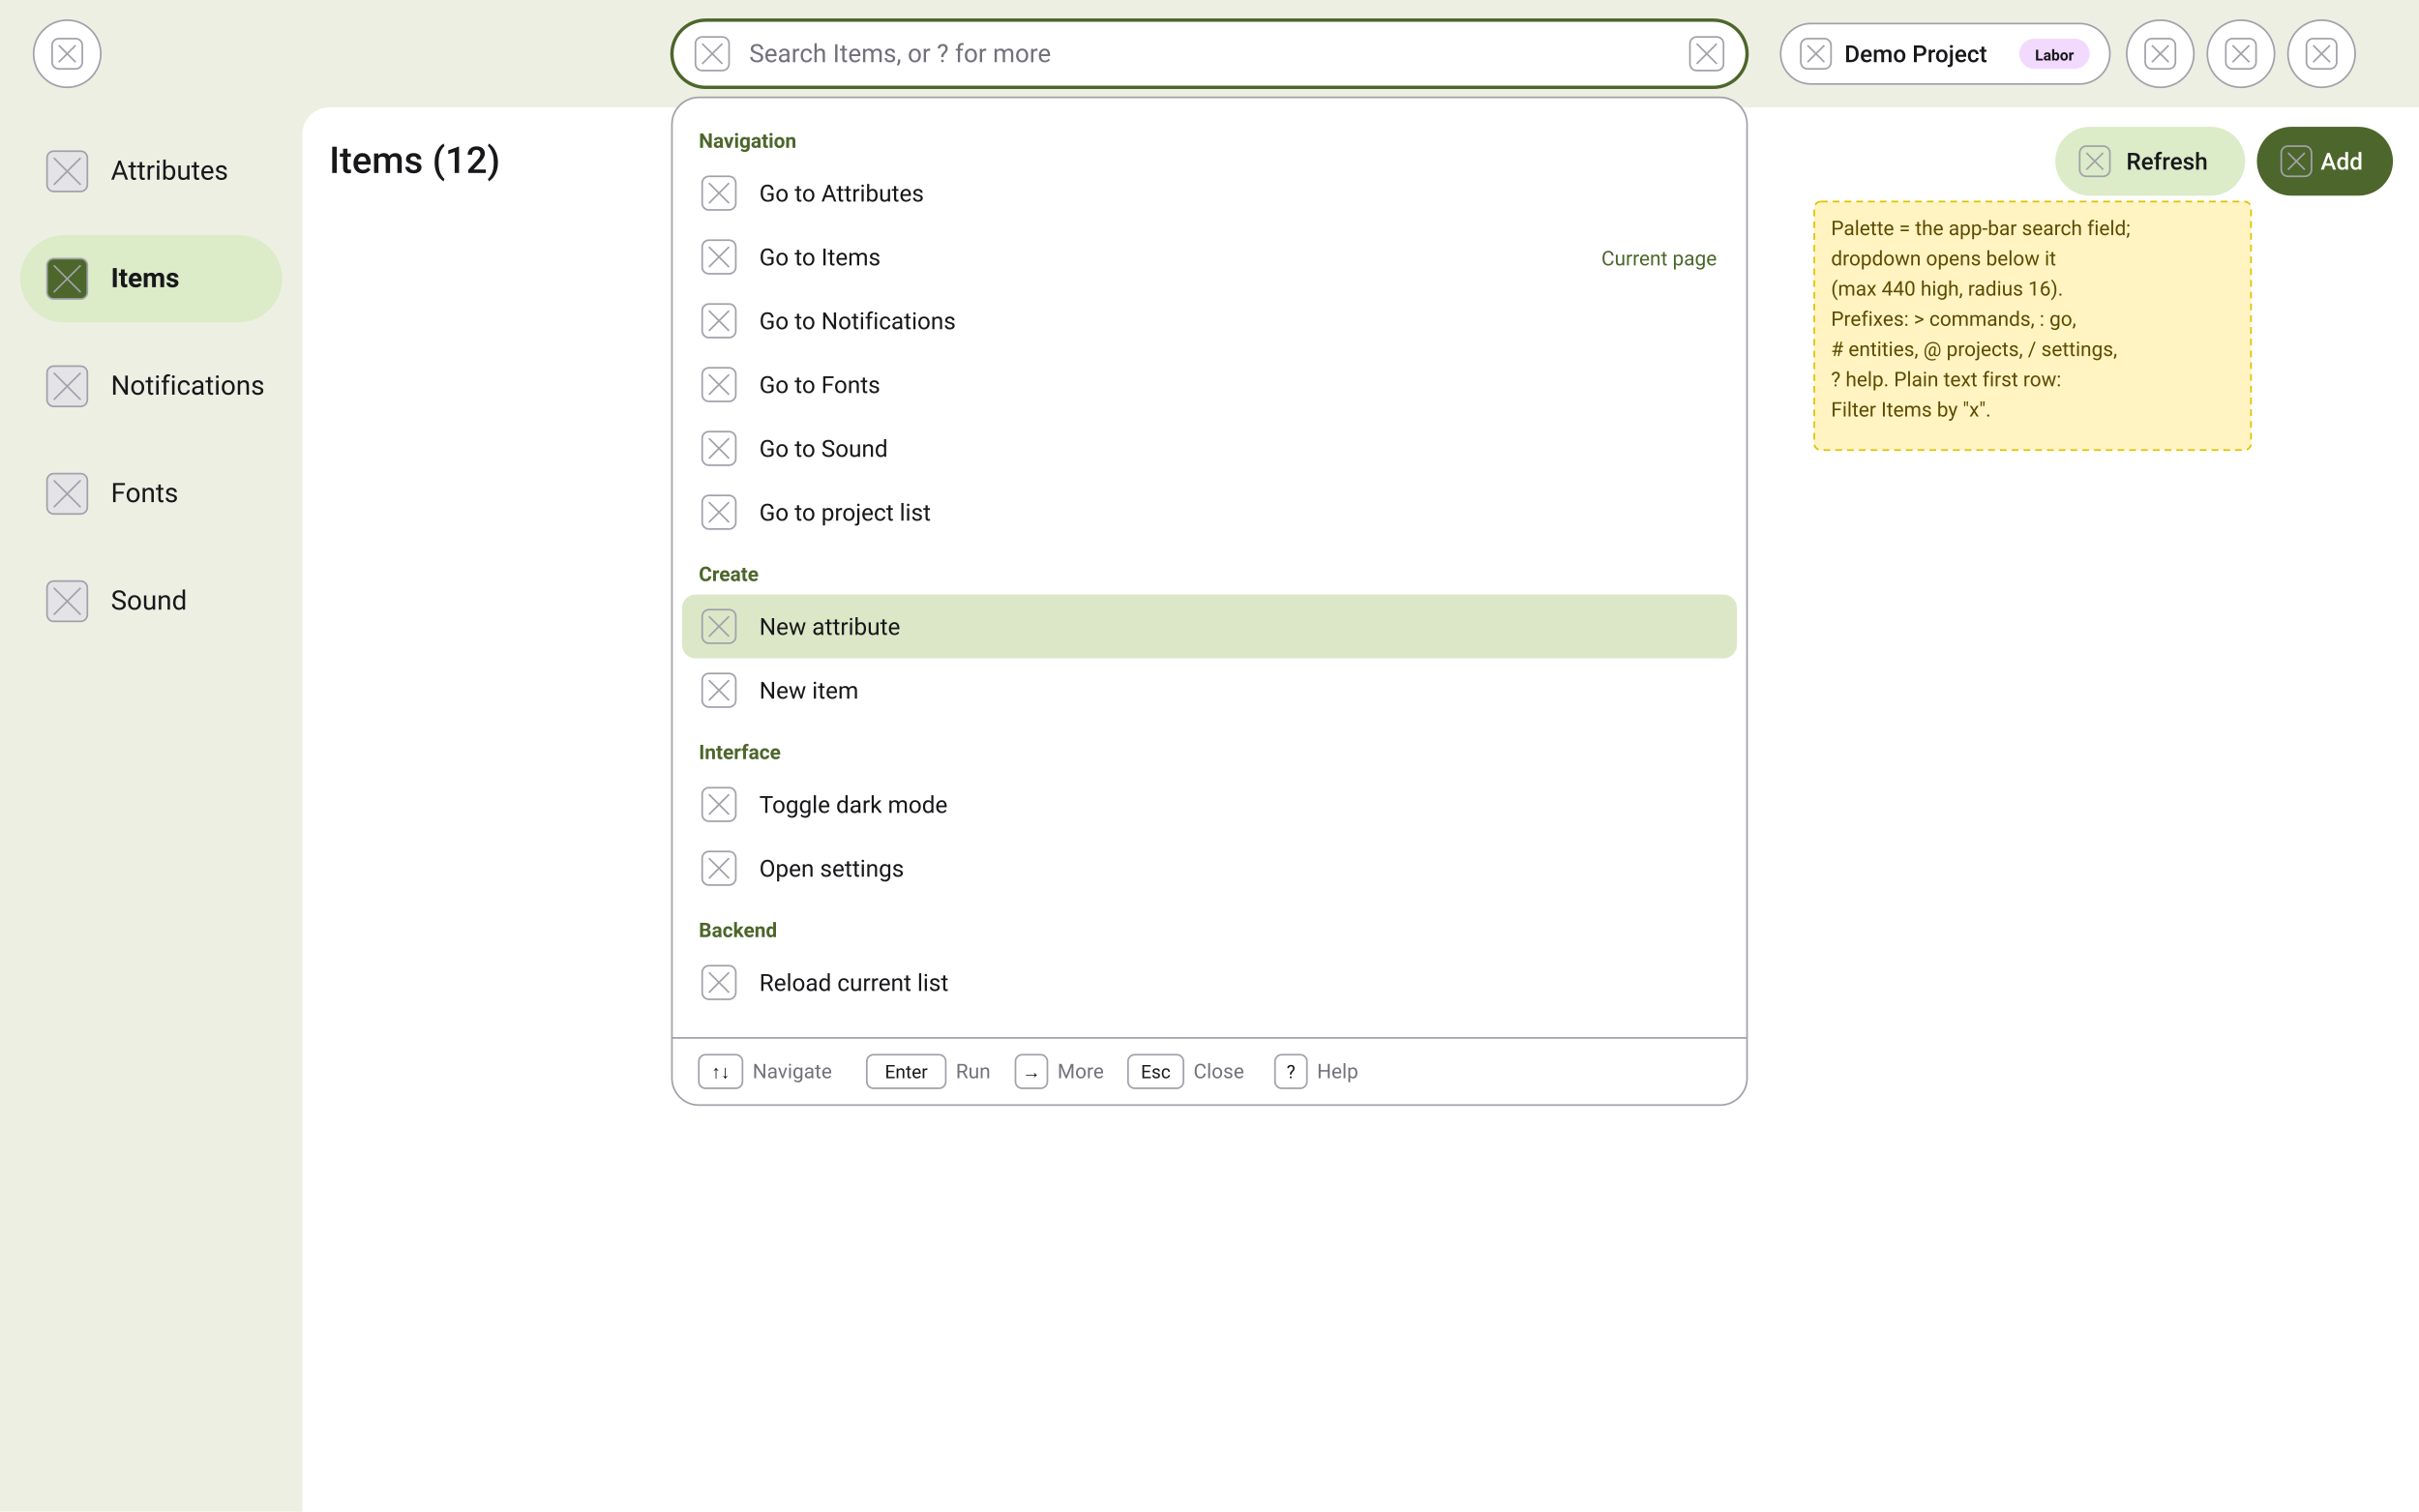
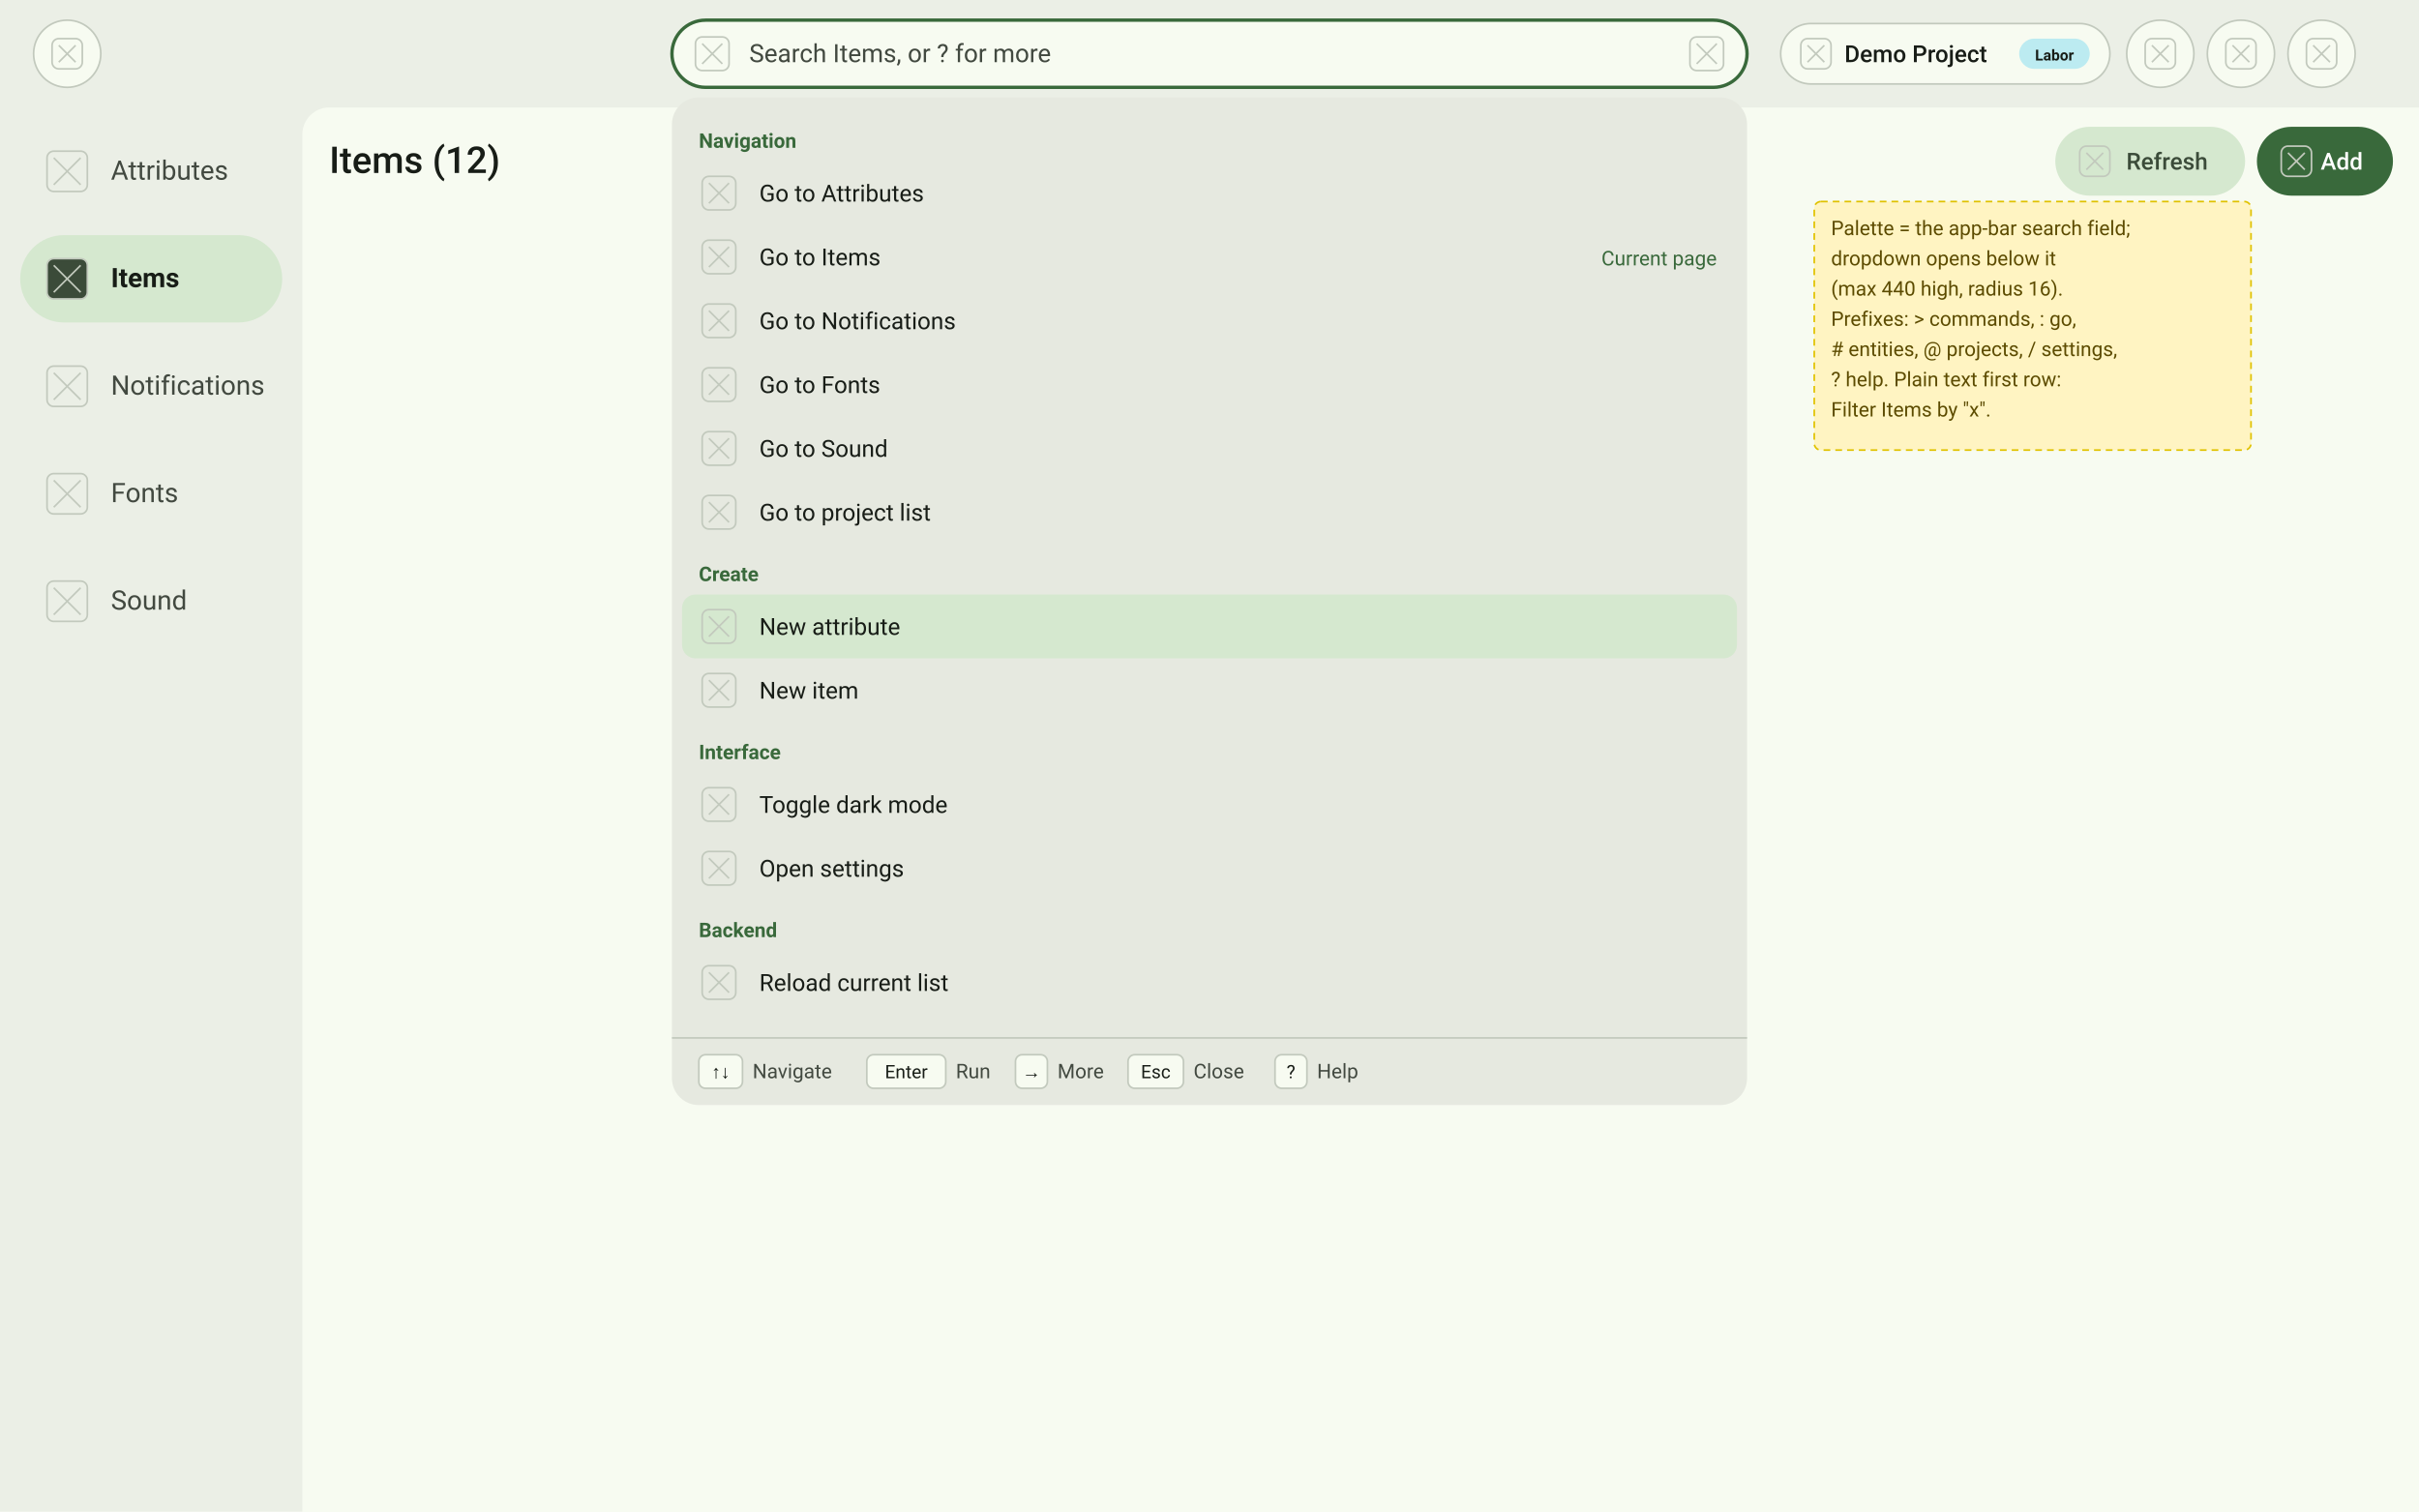
<svg xmlns="http://www.w3.org/2000/svg" width="1440" height="900" viewBox="0 0 1440 900">
-   <rect x="0" y="0" width="1440" height="900" rx="0" fill="#FFFFFF" stroke="none" stroke-width="1" />
-   <rect x="0" y="0" width="1440" height="900" rx="0" fill="#EEEFE3" stroke="none" stroke-width="1" />
-   <circle cx="40.0" cy="32.0" r="20.0" fill="#FFFFFF" stroke="#A1A1AA" />
-   <rect x="31.0" y="23.0" width="18" height="18" rx="4" fill="none" stroke="#A1A1AA" stroke-width="1" />
-   <line x1="35.0" y1="27.0" x2="45.0" y2="37.0" stroke="#A1A1AA" stroke-width="1" />
-   <line x1="45.0" y1="27.0" x2="35.0" y2="37.0" stroke="#A1A1AA" stroke-width="1" />
-   <rect x="400.0" y="12" width="640" height="40" rx="20" fill="#FFFFFF" stroke="#4C662B" stroke-width="2" />
-   <rect x="414.0" y="22" width="20" height="20" rx="4" fill="none" stroke="#A1A1AA" stroke-width="1" />
-   <line x1="418.0" y1="26" x2="430.0" y2="38" stroke="#A1A1AA" stroke-width="1" />
-   <line x1="430.0" y1="26" x2="418.0" y2="38" stroke="#A1A1AA" stroke-width="1" />
-   <text x="446.0" y="37" font-family="Work Sans, Roboto, Arial, sans-serif" font-size="15" font-weight="400" fill="#71717A" text-anchor="start">Search Items, or ? for more</text>
-   <rect x="1006.0" y="22" width="20" height="20" rx="4" fill="none" stroke="#A1A1AA" stroke-width="1" />
-   <line x1="1010.0" y1="26" x2="1022.0" y2="38" stroke="#A1A1AA" stroke-width="1" />
-   <line x1="1022.0" y1="26" x2="1010.0" y2="38" stroke="#A1A1AA" stroke-width="1" />
-   <rect x="1060" y="14" width="196" height="36" rx="18" fill="#FFFFFF" stroke="#A1A1AA" stroke-width="1" />
-   <rect x="1072" y="23" width="18" height="18" rx="4" fill="none" stroke="#A1A1AA" stroke-width="1" />
-   <line x1="1076" y1="27" x2="1086" y2="37" stroke="#A1A1AA" stroke-width="1" />
-   <line x1="1086" y1="27" x2="1076" y2="37" stroke="#A1A1AA" stroke-width="1" />
-   <text x="1098" y="37" font-family="Work Sans, Roboto, Arial, sans-serif" font-size="14" font-weight="500" fill="#18181B" text-anchor="start">Demo Project</text>
-   <rect x="1202" y="23" width="42" height="18" rx="9" fill="#F2DAFF" stroke="none" stroke-width="1" />
-   <text x="1223" y="36" font-family="Work Sans, Roboto, Arial, sans-serif" font-size="9" font-weight="700" fill="#18181B" text-anchor="middle">Labor</text>
-   <circle cx="1286.0" cy="32.0" r="20.0" fill="#FFFFFF" stroke="#A1A1AA" />
-   <rect x="1277.0" y="23.0" width="18" height="18" rx="4" fill="none" stroke="#A1A1AA" stroke-width="1" />
-   <line x1="1281.0" y1="27.0" x2="1291.0" y2="37.0" stroke="#A1A1AA" stroke-width="1" />
-   <line x1="1291.0" y1="27.0" x2="1281.0" y2="37.0" stroke="#A1A1AA" stroke-width="1" />
-   <circle cx="1334.0" cy="32.0" r="20.0" fill="#FFFFFF" stroke="#A1A1AA" />
-   <rect x="1325.0" y="23.0" width="18" height="18" rx="4" fill="none" stroke="#A1A1AA" stroke-width="1" />
-   <line x1="1329.0" y1="27.0" x2="1339.0" y2="37.0" stroke="#A1A1AA" stroke-width="1" />
-   <line x1="1339.0" y1="27.0" x2="1329.0" y2="37.0" stroke="#A1A1AA" stroke-width="1" />
-   <circle cx="1382.0" cy="32.0" r="20.0" fill="#FFFFFF" stroke="#A1A1AA" />
-   <rect x="1373.0" y="23.0" width="18" height="18" rx="4" fill="none" stroke="#A1A1AA" stroke-width="1" />
-   <line x1="1377.0" y1="27.0" x2="1387.0" y2="37.0" stroke="#A1A1AA" stroke-width="1" />
-   <line x1="1387.0" y1="27.0" x2="1377.0" y2="37.0" stroke="#A1A1AA" stroke-width="1" />
-   <rect x="28" y="90" width="24" height="24" rx="4" fill="#E4E4E7" stroke="#A1A1AA" stroke-width="1" />
-   <line x1="32" y1="94" x2="48" y2="110" stroke="#A1A1AA" stroke-width="1" />
-   <line x1="48" y1="94" x2="32" y2="110" stroke="#A1A1AA" stroke-width="1" />
-   <text x="66" y="107" font-family="Work Sans, Roboto, Arial, sans-serif" font-size="16" font-weight="400" fill="#18181B" text-anchor="start">Attributes</text>
-   <rect x="12" y="140" width="156" height="52" rx="26" fill="#DCEBC8" stroke="none" stroke-width="1" />
-   <rect x="28" y="154" width="24" height="24" rx="4" fill="#4C662B" stroke="#A1A1AA" stroke-width="1" />
-   <line x1="32" y1="158" x2="48" y2="174" stroke="#A1A1AA" stroke-width="1" />
-   <line x1="48" y1="158" x2="32" y2="174" stroke="#A1A1AA" stroke-width="1" />
-   <text x="66" y="171" font-family="Work Sans, Roboto, Arial, sans-serif" font-size="16" font-weight="600" fill="#18181B" text-anchor="start">Items</text>
-   <rect x="28" y="218" width="24" height="24" rx="4" fill="#E4E4E7" stroke="#A1A1AA" stroke-width="1" />
-   <line x1="32" y1="222" x2="48" y2="238" stroke="#A1A1AA" stroke-width="1" />
-   <line x1="48" y1="222" x2="32" y2="238" stroke="#A1A1AA" stroke-width="1" />
-   <text x="66" y="235" font-family="Work Sans, Roboto, Arial, sans-serif" font-size="16" font-weight="400" fill="#18181B" text-anchor="start">Notifications</text>
-   <rect x="28" y="282" width="24" height="24" rx="4" fill="#E4E4E7" stroke="#A1A1AA" stroke-width="1" />
-   <line x1="32" y1="286" x2="48" y2="302" stroke="#A1A1AA" stroke-width="1" />
-   <line x1="48" y1="286" x2="32" y2="302" stroke="#A1A1AA" stroke-width="1" />
-   <text x="66" y="299" font-family="Work Sans, Roboto, Arial, sans-serif" font-size="16" font-weight="400" fill="#18181B" text-anchor="start">Fonts</text>
-   <rect x="28" y="346" width="24" height="24" rx="4" fill="#E4E4E7" stroke="#A1A1AA" stroke-width="1" />
-   <line x1="32" y1="350" x2="48" y2="366" stroke="#A1A1AA" stroke-width="1" />
-   <line x1="48" y1="350" x2="32" y2="366" stroke="#A1A1AA" stroke-width="1" />
-   <text x="66" y="363" font-family="Work Sans, Roboto, Arial, sans-serif" font-size="16" font-weight="400" fill="#18181B" text-anchor="start">Sound</text>
-   <rect x="180" y="64" width="1280" height="856" rx="16" fill="#FFFFFF" stroke="none" stroke-width="1" />
-   <text x="196" y="103" font-family="Work Sans, Roboto, Arial, sans-serif" font-size="22" font-weight="500" fill="#18181B" text-anchor="start">Items (12)</text>
-   <rect x="1344" y="76" width="80" height="40" rx="20.0" fill="#4C662B" stroke="#4C662B" stroke-width="1" />
-   <rect x="1358" y="87.0" width="18" height="18" rx="4" fill="none" stroke="#A1A1AA" stroke-width="1" />
-   <line x1="1362" y1="91.0" x2="1372" y2="101.0" stroke="#A1A1AA" stroke-width="1" />
-   <line x1="1372" y1="91.0" x2="1362" y2="101.0" stroke="#A1A1AA" stroke-width="1" />
+   <rect x="0" y="0" width="1440" height="900" rx="0" fill="#F7FBF1" stroke="none" stroke-width="1" />
+   <rect x="0" y="0" width="1440" height="900" rx="0" fill="#EBEFE6" stroke="none" stroke-width="1" />
+   <circle cx="40.0" cy="32.0" r="20.0" fill="#F7FBF1" stroke="#C2C9BD" />
+   <rect x="31.0" y="23.0" width="18" height="18" rx="4" fill="none" stroke="#C2C9BD" stroke-width="1" />
+   <line x1="35.0" y1="27.0" x2="45.0" y2="37.0" stroke="#C2C9BD" stroke-width="1" />
+   <line x1="45.0" y1="27.0" x2="35.0" y2="37.0" stroke="#C2C9BD" stroke-width="1" />
+   <rect x="400.0" y="12" width="640" height="40" rx="20" fill="#F7FBF1" stroke="#39693B" stroke-width="2" />
+   <rect x="414.0" y="22" width="20" height="20" rx="4" fill="none" stroke="#C2C9BD" stroke-width="1" />
+   <line x1="418.0" y1="26" x2="430.0" y2="38" stroke="#C2C9BD" stroke-width="1" />
+   <line x1="430.0" y1="26" x2="418.0" y2="38" stroke="#C2C9BD" stroke-width="1" />
+   <text x="446.0" y="37" font-family="Work Sans, Roboto, Arial, sans-serif" font-size="15" font-weight="400" fill="#424940" text-anchor="start">Search Items, or ? for more</text>
+   <rect x="1006.0" y="22" width="20" height="20" rx="4" fill="none" stroke="#C2C9BD" stroke-width="1" />
+   <line x1="1010.0" y1="26" x2="1022.0" y2="38" stroke="#C2C9BD" stroke-width="1" />
+   <line x1="1022.0" y1="26" x2="1010.0" y2="38" stroke="#C2C9BD" stroke-width="1" />
+   <rect x="1060" y="14" width="196" height="36" rx="18" fill="#F7FBF1" stroke="#C2C9BD" stroke-width="1" />
+   <rect x="1072" y="23" width="18" height="18" rx="4" fill="none" stroke="#C2C9BD" stroke-width="1" />
+   <line x1="1076" y1="27" x2="1086" y2="37" stroke="#C2C9BD" stroke-width="1" />
+   <line x1="1086" y1="27" x2="1076" y2="37" stroke="#C2C9BD" stroke-width="1" />
+   <text x="1098" y="37" font-family="Work Sans, Roboto, Arial, sans-serif" font-size="14" font-weight="500" fill="#181D17" text-anchor="start">Demo Project</text>
+   <rect x="1202" y="23" width="42" height="18" rx="9" fill="#BCEBF1" stroke="none" stroke-width="1" />
+   <text x="1223" y="36" font-family="Work Sans, Roboto, Arial, sans-serif" font-size="9" font-weight="700" fill="#181D17" text-anchor="middle">Labor</text>
+   <circle cx="1286.0" cy="32.0" r="20.0" fill="#F7FBF1" stroke="#C2C9BD" />
+   <rect x="1277.0" y="23.0" width="18" height="18" rx="4" fill="none" stroke="#C2C9BD" stroke-width="1" />
+   <line x1="1281.0" y1="27.0" x2="1291.0" y2="37.0" stroke="#C2C9BD" stroke-width="1" />
+   <line x1="1291.0" y1="27.0" x2="1281.0" y2="37.0" stroke="#C2C9BD" stroke-width="1" />
+   <circle cx="1334.0" cy="32.0" r="20.0" fill="#F7FBF1" stroke="#C2C9BD" />
+   <rect x="1325.0" y="23.0" width="18" height="18" rx="4" fill="none" stroke="#C2C9BD" stroke-width="1" />
+   <line x1="1329.0" y1="27.0" x2="1339.0" y2="37.0" stroke="#C2C9BD" stroke-width="1" />
+   <line x1="1339.0" y1="27.0" x2="1329.0" y2="37.0" stroke="#C2C9BD" stroke-width="1" />
+   <circle cx="1382.0" cy="32.0" r="20.0" fill="#F7FBF1" stroke="#C2C9BD" />
+   <rect x="1373.0" y="23.0" width="18" height="18" rx="4" fill="none" stroke="#C2C9BD" stroke-width="1" />
+   <line x1="1377.0" y1="27.0" x2="1387.0" y2="37.0" stroke="#C2C9BD" stroke-width="1" />
+   <line x1="1387.0" y1="27.0" x2="1377.0" y2="37.0" stroke="#C2C9BD" stroke-width="1" />
+   <rect x="28" y="90" width="24" height="24" rx="4" fill="none" stroke="#C2C9BD" stroke-width="1" />
+   <line x1="32" y1="94" x2="48" y2="110" stroke="#C2C9BD" stroke-width="1" />
+   <line x1="48" y1="94" x2="32" y2="110" stroke="#C2C9BD" stroke-width="1" />
+   <text x="66" y="107" font-family="Work Sans, Roboto, Arial, sans-serif" font-size="16" font-weight="400" fill="#424940" text-anchor="start">Attributes</text>
+   <rect x="12" y="140" width="156" height="52" rx="26" fill="#D5E8CF" stroke="none" stroke-width="1" />
+   <rect x="28" y="154" width="24" height="24" rx="4" fill="#3B4B39" stroke="#C2C9BD" stroke-width="1" />
+   <line x1="32" y1="158" x2="48" y2="174" stroke="#C2C9BD" stroke-width="1" />
+   <line x1="48" y1="158" x2="32" y2="174" stroke="#C2C9BD" stroke-width="1" />
+   <text x="66" y="171" font-family="Work Sans, Roboto, Arial, sans-serif" font-size="16" font-weight="600" fill="#181D17" text-anchor="start">Items</text>
+   <rect x="28" y="218" width="24" height="24" rx="4" fill="none" stroke="#C2C9BD" stroke-width="1" />
+   <line x1="32" y1="222" x2="48" y2="238" stroke="#C2C9BD" stroke-width="1" />
+   <line x1="48" y1="222" x2="32" y2="238" stroke="#C2C9BD" stroke-width="1" />
+   <text x="66" y="235" font-family="Work Sans, Roboto, Arial, sans-serif" font-size="16" font-weight="400" fill="#424940" text-anchor="start">Notifications</text>
+   <rect x="28" y="282" width="24" height="24" rx="4" fill="none" stroke="#C2C9BD" stroke-width="1" />
+   <line x1="32" y1="286" x2="48" y2="302" stroke="#C2C9BD" stroke-width="1" />
+   <line x1="48" y1="286" x2="32" y2="302" stroke="#C2C9BD" stroke-width="1" />
+   <text x="66" y="299" font-family="Work Sans, Roboto, Arial, sans-serif" font-size="16" font-weight="400" fill="#424940" text-anchor="start">Fonts</text>
+   <rect x="28" y="346" width="24" height="24" rx="4" fill="none" stroke="#C2C9BD" stroke-width="1" />
+   <line x1="32" y1="350" x2="48" y2="366" stroke="#C2C9BD" stroke-width="1" />
+   <line x1="48" y1="350" x2="32" y2="366" stroke="#C2C9BD" stroke-width="1" />
+   <text x="66" y="363" font-family="Work Sans, Roboto, Arial, sans-serif" font-size="16" font-weight="400" fill="#424940" text-anchor="start">Sound</text>
+   <rect x="180" y="64" width="1280" height="856" rx="16" fill="#F7FBF1" stroke="none" stroke-width="1" />
+   <text x="196" y="103" font-family="Work Sans, Roboto, Arial, sans-serif" font-size="22" font-weight="500" fill="#181D17" text-anchor="start">Items (12)</text>
+   <rect x="1344" y="76" width="80" height="40" rx="20.0" fill="#39693B" stroke="#39693B" stroke-width="1" />
+   <rect x="1358" y="87.0" width="18" height="18" rx="4" fill="none" stroke="#C2C9BD" stroke-width="1" />
+   <line x1="1362" y1="91.0" x2="1372" y2="101.0" stroke="#C2C9BD" stroke-width="1" />
+   <line x1="1372" y1="91.0" x2="1362" y2="101.0" stroke="#C2C9BD" stroke-width="1" />
  <text x="1394.0" y="101.0" font-family="Work Sans, Roboto, Arial, sans-serif" font-size="14" font-weight="500" fill="#FFFFFF" text-anchor="middle">Add</text>
-   <rect x="1224" y="76" width="112" height="40" rx="20.0" fill="#DCEBC8" stroke="#DCEBC8" stroke-width="1" />
-   <rect x="1238" y="87.0" width="18" height="18" rx="4" fill="none" stroke="#A1A1AA" stroke-width="1" />
-   <line x1="1242" y1="91.0" x2="1252" y2="101.0" stroke="#A1A1AA" stroke-width="1" />
-   <line x1="1252" y1="91.0" x2="1242" y2="101.0" stroke="#A1A1AA" stroke-width="1" />
-   <text x="1290.0" y="101.0" font-family="Work Sans, Roboto, Arial, sans-serif" font-size="14" font-weight="500" fill="#18181B" text-anchor="middle">Refresh</text>
-   <rect x="400" y="58" width="640" height="600" rx="16" fill="#FFFFFF" stroke="#A1A1AA" stroke-width="1" />
-   <text x="416" y="88" font-family="Work Sans, Roboto, Arial, sans-serif" font-size="12" font-weight="600" fill="#4C662B" text-anchor="start">Navigation</text>
-   <rect x="418" y="105.0" width="20" height="20" rx="4" fill="none" stroke="#A1A1AA" stroke-width="1" />
-   <line x1="422" y1="109.0" x2="434" y2="121.0" stroke="#A1A1AA" stroke-width="1" />
-   <line x1="434" y1="109.0" x2="422" y2="121.0" stroke="#A1A1AA" stroke-width="1" />
-   <text x="452" y="120" font-family="Work Sans, Roboto, Arial, sans-serif" font-size="14" font-weight="400" fill="#18181B" text-anchor="start">Go to Attributes</text>
-   <rect x="418" y="143.0" width="20" height="20" rx="4" fill="none" stroke="#A1A1AA" stroke-width="1" />
-   <line x1="422" y1="147.0" x2="434" y2="159.0" stroke="#A1A1AA" stroke-width="1" />
-   <line x1="434" y1="147.0" x2="422" y2="159.0" stroke="#A1A1AA" stroke-width="1" />
-   <text x="452" y="158" font-family="Work Sans, Roboto, Arial, sans-serif" font-size="14" font-weight="400" fill="#18181B" text-anchor="start">Go to Items</text>
-   <text x="1022" y="158.0" font-family="Work Sans, Roboto, Arial, sans-serif" font-size="12" font-weight="400" fill="#4C662B" text-anchor="end">Current page</text>
-   <rect x="418" y="181.0" width="20" height="20" rx="4" fill="none" stroke="#A1A1AA" stroke-width="1" />
-   <line x1="422" y1="185.0" x2="434" y2="197.0" stroke="#A1A1AA" stroke-width="1" />
-   <line x1="434" y1="185.0" x2="422" y2="197.0" stroke="#A1A1AA" stroke-width="1" />
-   <text x="452" y="196" font-family="Work Sans, Roboto, Arial, sans-serif" font-size="14" font-weight="400" fill="#18181B" text-anchor="start">Go to Notifications</text>
-   <rect x="418" y="219.0" width="20" height="20" rx="4" fill="none" stroke="#A1A1AA" stroke-width="1" />
-   <line x1="422" y1="223.0" x2="434" y2="235.0" stroke="#A1A1AA" stroke-width="1" />
-   <line x1="434" y1="223.0" x2="422" y2="235.0" stroke="#A1A1AA" stroke-width="1" />
-   <text x="452" y="234" font-family="Work Sans, Roboto, Arial, sans-serif" font-size="14" font-weight="400" fill="#18181B" text-anchor="start">Go to Fonts</text>
-   <rect x="418" y="257.0" width="20" height="20" rx="4" fill="none" stroke="#A1A1AA" stroke-width="1" />
-   <line x1="422" y1="261.0" x2="434" y2="273.0" stroke="#A1A1AA" stroke-width="1" />
-   <line x1="434" y1="261.0" x2="422" y2="273.0" stroke="#A1A1AA" stroke-width="1" />
-   <text x="452" y="272" font-family="Work Sans, Roboto, Arial, sans-serif" font-size="14" font-weight="400" fill="#18181B" text-anchor="start">Go to Sound</text>
-   <rect x="418" y="295.0" width="20" height="20" rx="4" fill="none" stroke="#A1A1AA" stroke-width="1" />
-   <line x1="422" y1="299.0" x2="434" y2="311.0" stroke="#A1A1AA" stroke-width="1" />
-   <line x1="434" y1="299.0" x2="422" y2="311.0" stroke="#A1A1AA" stroke-width="1" />
-   <text x="452" y="310" font-family="Work Sans, Roboto, Arial, sans-serif" font-size="14" font-weight="400" fill="#18181B" text-anchor="start">Go to project list</text>
-   <text x="416" y="346" font-family="Work Sans, Roboto, Arial, sans-serif" font-size="12" font-weight="600" fill="#4C662B" text-anchor="start">Create</text>
-   <rect x="406" y="354" width="628" height="38" rx="8" fill="#DCE7C8" stroke="none" stroke-width="1" />
-   <rect x="418" y="363.0" width="20" height="20" rx="4" fill="none" stroke="#A1A1AA" stroke-width="1" />
-   <line x1="422" y1="367.0" x2="434" y2="379.0" stroke="#A1A1AA" stroke-width="1" />
-   <line x1="434" y1="367.0" x2="422" y2="379.0" stroke="#A1A1AA" stroke-width="1" />
-   <text x="452" y="378" font-family="Work Sans, Roboto, Arial, sans-serif" font-size="14" font-weight="400" fill="#18181B" text-anchor="start">New attribute</text>
-   <rect x="418" y="401.0" width="20" height="20" rx="4" fill="none" stroke="#A1A1AA" stroke-width="1" />
-   <line x1="422" y1="405.0" x2="434" y2="417.0" stroke="#A1A1AA" stroke-width="1" />
-   <line x1="434" y1="405.0" x2="422" y2="417.0" stroke="#A1A1AA" stroke-width="1" />
-   <text x="452" y="416" font-family="Work Sans, Roboto, Arial, sans-serif" font-size="14" font-weight="400" fill="#18181B" text-anchor="start">New item</text>
-   <text x="416" y="452" font-family="Work Sans, Roboto, Arial, sans-serif" font-size="12" font-weight="600" fill="#4C662B" text-anchor="start">Interface</text>
-   <rect x="418" y="469.0" width="20" height="20" rx="4" fill="none" stroke="#A1A1AA" stroke-width="1" />
-   <line x1="422" y1="473.0" x2="434" y2="485.0" stroke="#A1A1AA" stroke-width="1" />
-   <line x1="434" y1="473.0" x2="422" y2="485.0" stroke="#A1A1AA" stroke-width="1" />
-   <text x="452" y="484" font-family="Work Sans, Roboto, Arial, sans-serif" font-size="14" font-weight="400" fill="#18181B" text-anchor="start">Toggle dark mode</text>
-   <rect x="418" y="507.0" width="20" height="20" rx="4" fill="none" stroke="#A1A1AA" stroke-width="1" />
-   <line x1="422" y1="511.0" x2="434" y2="523.0" stroke="#A1A1AA" stroke-width="1" />
-   <line x1="434" y1="511.0" x2="422" y2="523.0" stroke="#A1A1AA" stroke-width="1" />
-   <text x="452" y="522" font-family="Work Sans, Roboto, Arial, sans-serif" font-size="14" font-weight="400" fill="#18181B" text-anchor="start">Open settings</text>
-   <text x="416" y="558" font-family="Work Sans, Roboto, Arial, sans-serif" font-size="12" font-weight="600" fill="#4C662B" text-anchor="start">Backend</text>
-   <rect x="418" y="575.0" width="20" height="20" rx="4" fill="none" stroke="#A1A1AA" stroke-width="1" />
-   <line x1="422" y1="579.0" x2="434" y2="591.0" stroke="#A1A1AA" stroke-width="1" />
-   <line x1="434" y1="579.0" x2="422" y2="591.0" stroke="#A1A1AA" stroke-width="1" />
-   <text x="452" y="590" font-family="Work Sans, Roboto, Arial, sans-serif" font-size="14" font-weight="400" fill="#18181B" text-anchor="start">Reload current list</text>
-   <line x1="400" y1="618" x2="1040" y2="618" stroke="#A1A1AA" stroke-width="1" />
-   <rect x="416" y="628" width="26" height="20" rx="4" fill="#FFFFFF" stroke="#A1A1AA" stroke-width="1" />
-   <text x="429.0" y="642" font-family="Work Sans, Roboto, Arial, sans-serif" font-size="11" font-weight="400" fill="#18181B" text-anchor="middle">↑↓</text>
-   <text x="448" y="642" font-family="Work Sans, Roboto, Arial, sans-serif" font-size="12" font-weight="400" fill="#71717A" text-anchor="start">Navigate</text>
-   <rect x="516.0" y="628" width="47" height="20" rx="4" fill="#FFFFFF" stroke="#A1A1AA" stroke-width="1" />
-   <text x="539.5" y="642" font-family="Work Sans, Roboto, Arial, sans-serif" font-size="11" font-weight="400" fill="#18181B" text-anchor="middle">Enter</text>
-   <text x="569.0" y="642" font-family="Work Sans, Roboto, Arial, sans-serif" font-size="12" font-weight="400" fill="#71717A" text-anchor="start">Run</text>
-   <rect x="604.5" y="628" width="19" height="20" rx="4" fill="#FFFFFF" stroke="#A1A1AA" stroke-width="1" />
-   <text x="614.0" y="642" font-family="Work Sans, Roboto, Arial, sans-serif" font-size="11" font-weight="400" fill="#18181B" text-anchor="middle">→</text>
-   <text x="629.5" y="642" font-family="Work Sans, Roboto, Arial, sans-serif" font-size="12" font-weight="400" fill="#71717A" text-anchor="start">More</text>
-   <rect x="671.5" y="628" width="33" height="20" rx="4" fill="#FFFFFF" stroke="#A1A1AA" stroke-width="1" />
-   <text x="688.0" y="642" font-family="Work Sans, Roboto, Arial, sans-serif" font-size="11" font-weight="400" fill="#18181B" text-anchor="middle">Esc</text>
-   <text x="710.5" y="642" font-family="Work Sans, Roboto, Arial, sans-serif" font-size="12" font-weight="400" fill="#71717A" text-anchor="start">Close</text>
-   <rect x="759.0" y="628" width="19" height="20" rx="4" fill="#FFFFFF" stroke="#A1A1AA" stroke-width="1" />
-   <text x="768.5" y="642" font-family="Work Sans, Roboto, Arial, sans-serif" font-size="11" font-weight="400" fill="#18181B" text-anchor="middle">?</text>
-   <text x="784.0" y="642" font-family="Work Sans, Roboto, Arial, sans-serif" font-size="12" font-weight="400" fill="#71717A" text-anchor="start">Help</text>
+   <rect x="1224" y="76" width="112" height="40" rx="20.0" fill="#D5E8CF" stroke="#D5E8CF" stroke-width="1" />
+   <rect x="1238" y="87.0" width="18" height="18" rx="4" fill="none" stroke="#C2C9BD" stroke-width="1" />
+   <line x1="1242" y1="91.0" x2="1252" y2="101.0" stroke="#C2C9BD" stroke-width="1" />
+   <line x1="1252" y1="91.0" x2="1242" y2="101.0" stroke="#C2C9BD" stroke-width="1" />
+   <text x="1290.0" y="101.0" font-family="Work Sans, Roboto, Arial, sans-serif" font-size="14" font-weight="500" fill="#3B4B39" text-anchor="middle">Refresh</text>
+   <rect x="400" y="58" width="640" height="600" rx="16" fill="#E6E9E0" stroke="none" stroke-width="1" />
+   <text x="416" y="88" font-family="Work Sans, Roboto, Arial, sans-serif" font-size="12" font-weight="600" fill="#39693B" text-anchor="start">Navigation</text>
+   <rect x="418" y="105.0" width="20" height="20" rx="4" fill="none" stroke="#C2C9BD" stroke-width="1" />
+   <line x1="422" y1="109.0" x2="434" y2="121.0" stroke="#C2C9BD" stroke-width="1" />
+   <line x1="434" y1="109.0" x2="422" y2="121.0" stroke="#C2C9BD" stroke-width="1" />
+   <text x="452" y="120" font-family="Work Sans, Roboto, Arial, sans-serif" font-size="14" font-weight="400" fill="#181D17" text-anchor="start">Go to Attributes</text>
+   <rect x="418" y="143.0" width="20" height="20" rx="4" fill="none" stroke="#C2C9BD" stroke-width="1" />
+   <line x1="422" y1="147.0" x2="434" y2="159.0" stroke="#C2C9BD" stroke-width="1" />
+   <line x1="434" y1="147.0" x2="422" y2="159.0" stroke="#C2C9BD" stroke-width="1" />
+   <text x="452" y="158" font-family="Work Sans, Roboto, Arial, sans-serif" font-size="14" font-weight="400" fill="#181D17" text-anchor="start">Go to Items</text>
+   <text x="1022" y="158.0" font-family="Work Sans, Roboto, Arial, sans-serif" font-size="12" font-weight="400" fill="#39693B" text-anchor="end">Current page</text>
+   <rect x="418" y="181.0" width="20" height="20" rx="4" fill="none" stroke="#C2C9BD" stroke-width="1" />
+   <line x1="422" y1="185.0" x2="434" y2="197.0" stroke="#C2C9BD" stroke-width="1" />
+   <line x1="434" y1="185.0" x2="422" y2="197.0" stroke="#C2C9BD" stroke-width="1" />
+   <text x="452" y="196" font-family="Work Sans, Roboto, Arial, sans-serif" font-size="14" font-weight="400" fill="#181D17" text-anchor="start">Go to Notifications</text>
+   <rect x="418" y="219.0" width="20" height="20" rx="4" fill="none" stroke="#C2C9BD" stroke-width="1" />
+   <line x1="422" y1="223.0" x2="434" y2="235.0" stroke="#C2C9BD" stroke-width="1" />
+   <line x1="434" y1="223.0" x2="422" y2="235.0" stroke="#C2C9BD" stroke-width="1" />
+   <text x="452" y="234" font-family="Work Sans, Roboto, Arial, sans-serif" font-size="14" font-weight="400" fill="#181D17" text-anchor="start">Go to Fonts</text>
+   <rect x="418" y="257.0" width="20" height="20" rx="4" fill="none" stroke="#C2C9BD" stroke-width="1" />
+   <line x1="422" y1="261.0" x2="434" y2="273.0" stroke="#C2C9BD" stroke-width="1" />
+   <line x1="434" y1="261.0" x2="422" y2="273.0" stroke="#C2C9BD" stroke-width="1" />
+   <text x="452" y="272" font-family="Work Sans, Roboto, Arial, sans-serif" font-size="14" font-weight="400" fill="#181D17" text-anchor="start">Go to Sound</text>
+   <rect x="418" y="295.0" width="20" height="20" rx="4" fill="none" stroke="#C2C9BD" stroke-width="1" />
+   <line x1="422" y1="299.0" x2="434" y2="311.0" stroke="#C2C9BD" stroke-width="1" />
+   <line x1="434" y1="299.0" x2="422" y2="311.0" stroke="#C2C9BD" stroke-width="1" />
+   <text x="452" y="310" font-family="Work Sans, Roboto, Arial, sans-serif" font-size="14" font-weight="400" fill="#181D17" text-anchor="start">Go to project list</text>
+   <text x="416" y="346" font-family="Work Sans, Roboto, Arial, sans-serif" font-size="12" font-weight="600" fill="#39693B" text-anchor="start">Create</text>
+   <rect x="406" y="354" width="628" height="38" rx="8" fill="#D5E8CF" stroke="none" stroke-width="1" />
+   <rect x="418" y="363.0" width="20" height="20" rx="4" fill="none" stroke="#C2C9BD" stroke-width="1" />
+   <line x1="422" y1="367.0" x2="434" y2="379.0" stroke="#C2C9BD" stroke-width="1" />
+   <line x1="434" y1="367.0" x2="422" y2="379.0" stroke="#C2C9BD" stroke-width="1" />
+   <text x="452" y="378" font-family="Work Sans, Roboto, Arial, sans-serif" font-size="14" font-weight="400" fill="#181D17" text-anchor="start">New attribute</text>
+   <rect x="418" y="401.0" width="20" height="20" rx="4" fill="none" stroke="#C2C9BD" stroke-width="1" />
+   <line x1="422" y1="405.0" x2="434" y2="417.0" stroke="#C2C9BD" stroke-width="1" />
+   <line x1="434" y1="405.0" x2="422" y2="417.0" stroke="#C2C9BD" stroke-width="1" />
+   <text x="452" y="416" font-family="Work Sans, Roboto, Arial, sans-serif" font-size="14" font-weight="400" fill="#181D17" text-anchor="start">New item</text>
+   <text x="416" y="452" font-family="Work Sans, Roboto, Arial, sans-serif" font-size="12" font-weight="600" fill="#39693B" text-anchor="start">Interface</text>
+   <rect x="418" y="469.0" width="20" height="20" rx="4" fill="none" stroke="#C2C9BD" stroke-width="1" />
+   <line x1="422" y1="473.0" x2="434" y2="485.0" stroke="#C2C9BD" stroke-width="1" />
+   <line x1="434" y1="473.0" x2="422" y2="485.0" stroke="#C2C9BD" stroke-width="1" />
+   <text x="452" y="484" font-family="Work Sans, Roboto, Arial, sans-serif" font-size="14" font-weight="400" fill="#181D17" text-anchor="start">Toggle dark mode</text>
+   <rect x="418" y="507.0" width="20" height="20" rx="4" fill="none" stroke="#C2C9BD" stroke-width="1" />
+   <line x1="422" y1="511.0" x2="434" y2="523.0" stroke="#C2C9BD" stroke-width="1" />
+   <line x1="434" y1="511.0" x2="422" y2="523.0" stroke="#C2C9BD" stroke-width="1" />
+   <text x="452" y="522" font-family="Work Sans, Roboto, Arial, sans-serif" font-size="14" font-weight="400" fill="#181D17" text-anchor="start">Open settings</text>
+   <text x="416" y="558" font-family="Work Sans, Roboto, Arial, sans-serif" font-size="12" font-weight="600" fill="#39693B" text-anchor="start">Backend</text>
+   <rect x="418" y="575.0" width="20" height="20" rx="4" fill="none" stroke="#C2C9BD" stroke-width="1" />
+   <line x1="422" y1="579.0" x2="434" y2="591.0" stroke="#C2C9BD" stroke-width="1" />
+   <line x1="434" y1="579.0" x2="422" y2="591.0" stroke="#C2C9BD" stroke-width="1" />
+   <text x="452" y="590" font-family="Work Sans, Roboto, Arial, sans-serif" font-size="14" font-weight="400" fill="#181D17" text-anchor="start">Reload current list</text>
+   <line x1="400" y1="618" x2="1040" y2="618" stroke="#C2C9BD" stroke-width="1" />
+   <rect x="416" y="628" width="26" height="20" rx="4" fill="#F7FBF1" stroke="#C2C9BD" stroke-width="1" />
+   <text x="429.0" y="642" font-family="Work Sans, Roboto, Arial, sans-serif" font-size="11" font-weight="400" fill="#181D17" text-anchor="middle">↑↓</text>
+   <text x="448" y="642" font-family="Work Sans, Roboto, Arial, sans-serif" font-size="12" font-weight="400" fill="#424940" text-anchor="start">Navigate</text>
+   <rect x="516.0" y="628" width="47" height="20" rx="4" fill="#F7FBF1" stroke="#C2C9BD" stroke-width="1" />
+   <text x="539.5" y="642" font-family="Work Sans, Roboto, Arial, sans-serif" font-size="11" font-weight="400" fill="#181D17" text-anchor="middle">Enter</text>
+   <text x="569.0" y="642" font-family="Work Sans, Roboto, Arial, sans-serif" font-size="12" font-weight="400" fill="#424940" text-anchor="start">Run</text>
+   <rect x="604.5" y="628" width="19" height="20" rx="4" fill="#F7FBF1" stroke="#C2C9BD" stroke-width="1" />
+   <text x="614.0" y="642" font-family="Work Sans, Roboto, Arial, sans-serif" font-size="11" font-weight="400" fill="#181D17" text-anchor="middle">→</text>
+   <text x="629.5" y="642" font-family="Work Sans, Roboto, Arial, sans-serif" font-size="12" font-weight="400" fill="#424940" text-anchor="start">More</text>
+   <rect x="671.5" y="628" width="33" height="20" rx="4" fill="#F7FBF1" stroke="#C2C9BD" stroke-width="1" />
+   <text x="688.0" y="642" font-family="Work Sans, Roboto, Arial, sans-serif" font-size="11" font-weight="400" fill="#181D17" text-anchor="middle">Esc</text>
+   <text x="710.5" y="642" font-family="Work Sans, Roboto, Arial, sans-serif" font-size="12" font-weight="400" fill="#424940" text-anchor="start">Close</text>
+   <rect x="759.0" y="628" width="19" height="20" rx="4" fill="#F7FBF1" stroke="#C2C9BD" stroke-width="1" />
+   <text x="768.5" y="642" font-family="Work Sans, Roboto, Arial, sans-serif" font-size="11" font-weight="400" fill="#181D17" text-anchor="middle">?</text>
+   <text x="784.0" y="642" font-family="Work Sans, Roboto, Arial, sans-serif" font-size="12" font-weight="400" fill="#424940" text-anchor="start">Help</text>
  <rect x="1080" y="120" width="260" height="148" rx="4" fill="#FFF4C2" stroke="#E0C200" stroke-width="1" stroke-dasharray="4 3" />
  <text x="1090" y="140" font-family="Work Sans, Roboto, Arial, sans-serif" font-size="12" font-weight="400" fill="#5C4B00" text-anchor="start">Palette = the app-bar search field;</text>
  <text x="1090" y="158" font-family="Work Sans, Roboto, Arial, sans-serif" font-size="12" font-weight="400" fill="#5C4B00" text-anchor="start">dropdown opens below it</text>
  <text x="1090" y="176" font-family="Work Sans, Roboto, Arial, sans-serif" font-size="12" font-weight="400" fill="#5C4B00" text-anchor="start">(max 440 high, radius 16).</text>
  <text x="1090" y="194" font-family="Work Sans, Roboto, Arial, sans-serif" font-size="12" font-weight="400" fill="#5C4B00" text-anchor="start">Prefixes: &gt; commands, : go,</text>
  <text x="1090" y="212" font-family="Work Sans, Roboto, Arial, sans-serif" font-size="12" font-weight="400" fill="#5C4B00" text-anchor="start"># entities, @ projects, / settings,</text>
  <text x="1090" y="230" font-family="Work Sans, Roboto, Arial, sans-serif" font-size="12" font-weight="400" fill="#5C4B00" text-anchor="start">? help. Plain text first row:</text>
  <text x="1090" y="248" font-family="Work Sans, Roboto, Arial, sans-serif" font-size="12" font-weight="400" fill="#5C4B00" text-anchor="start">Filter Items by "x".</text>
</svg>
